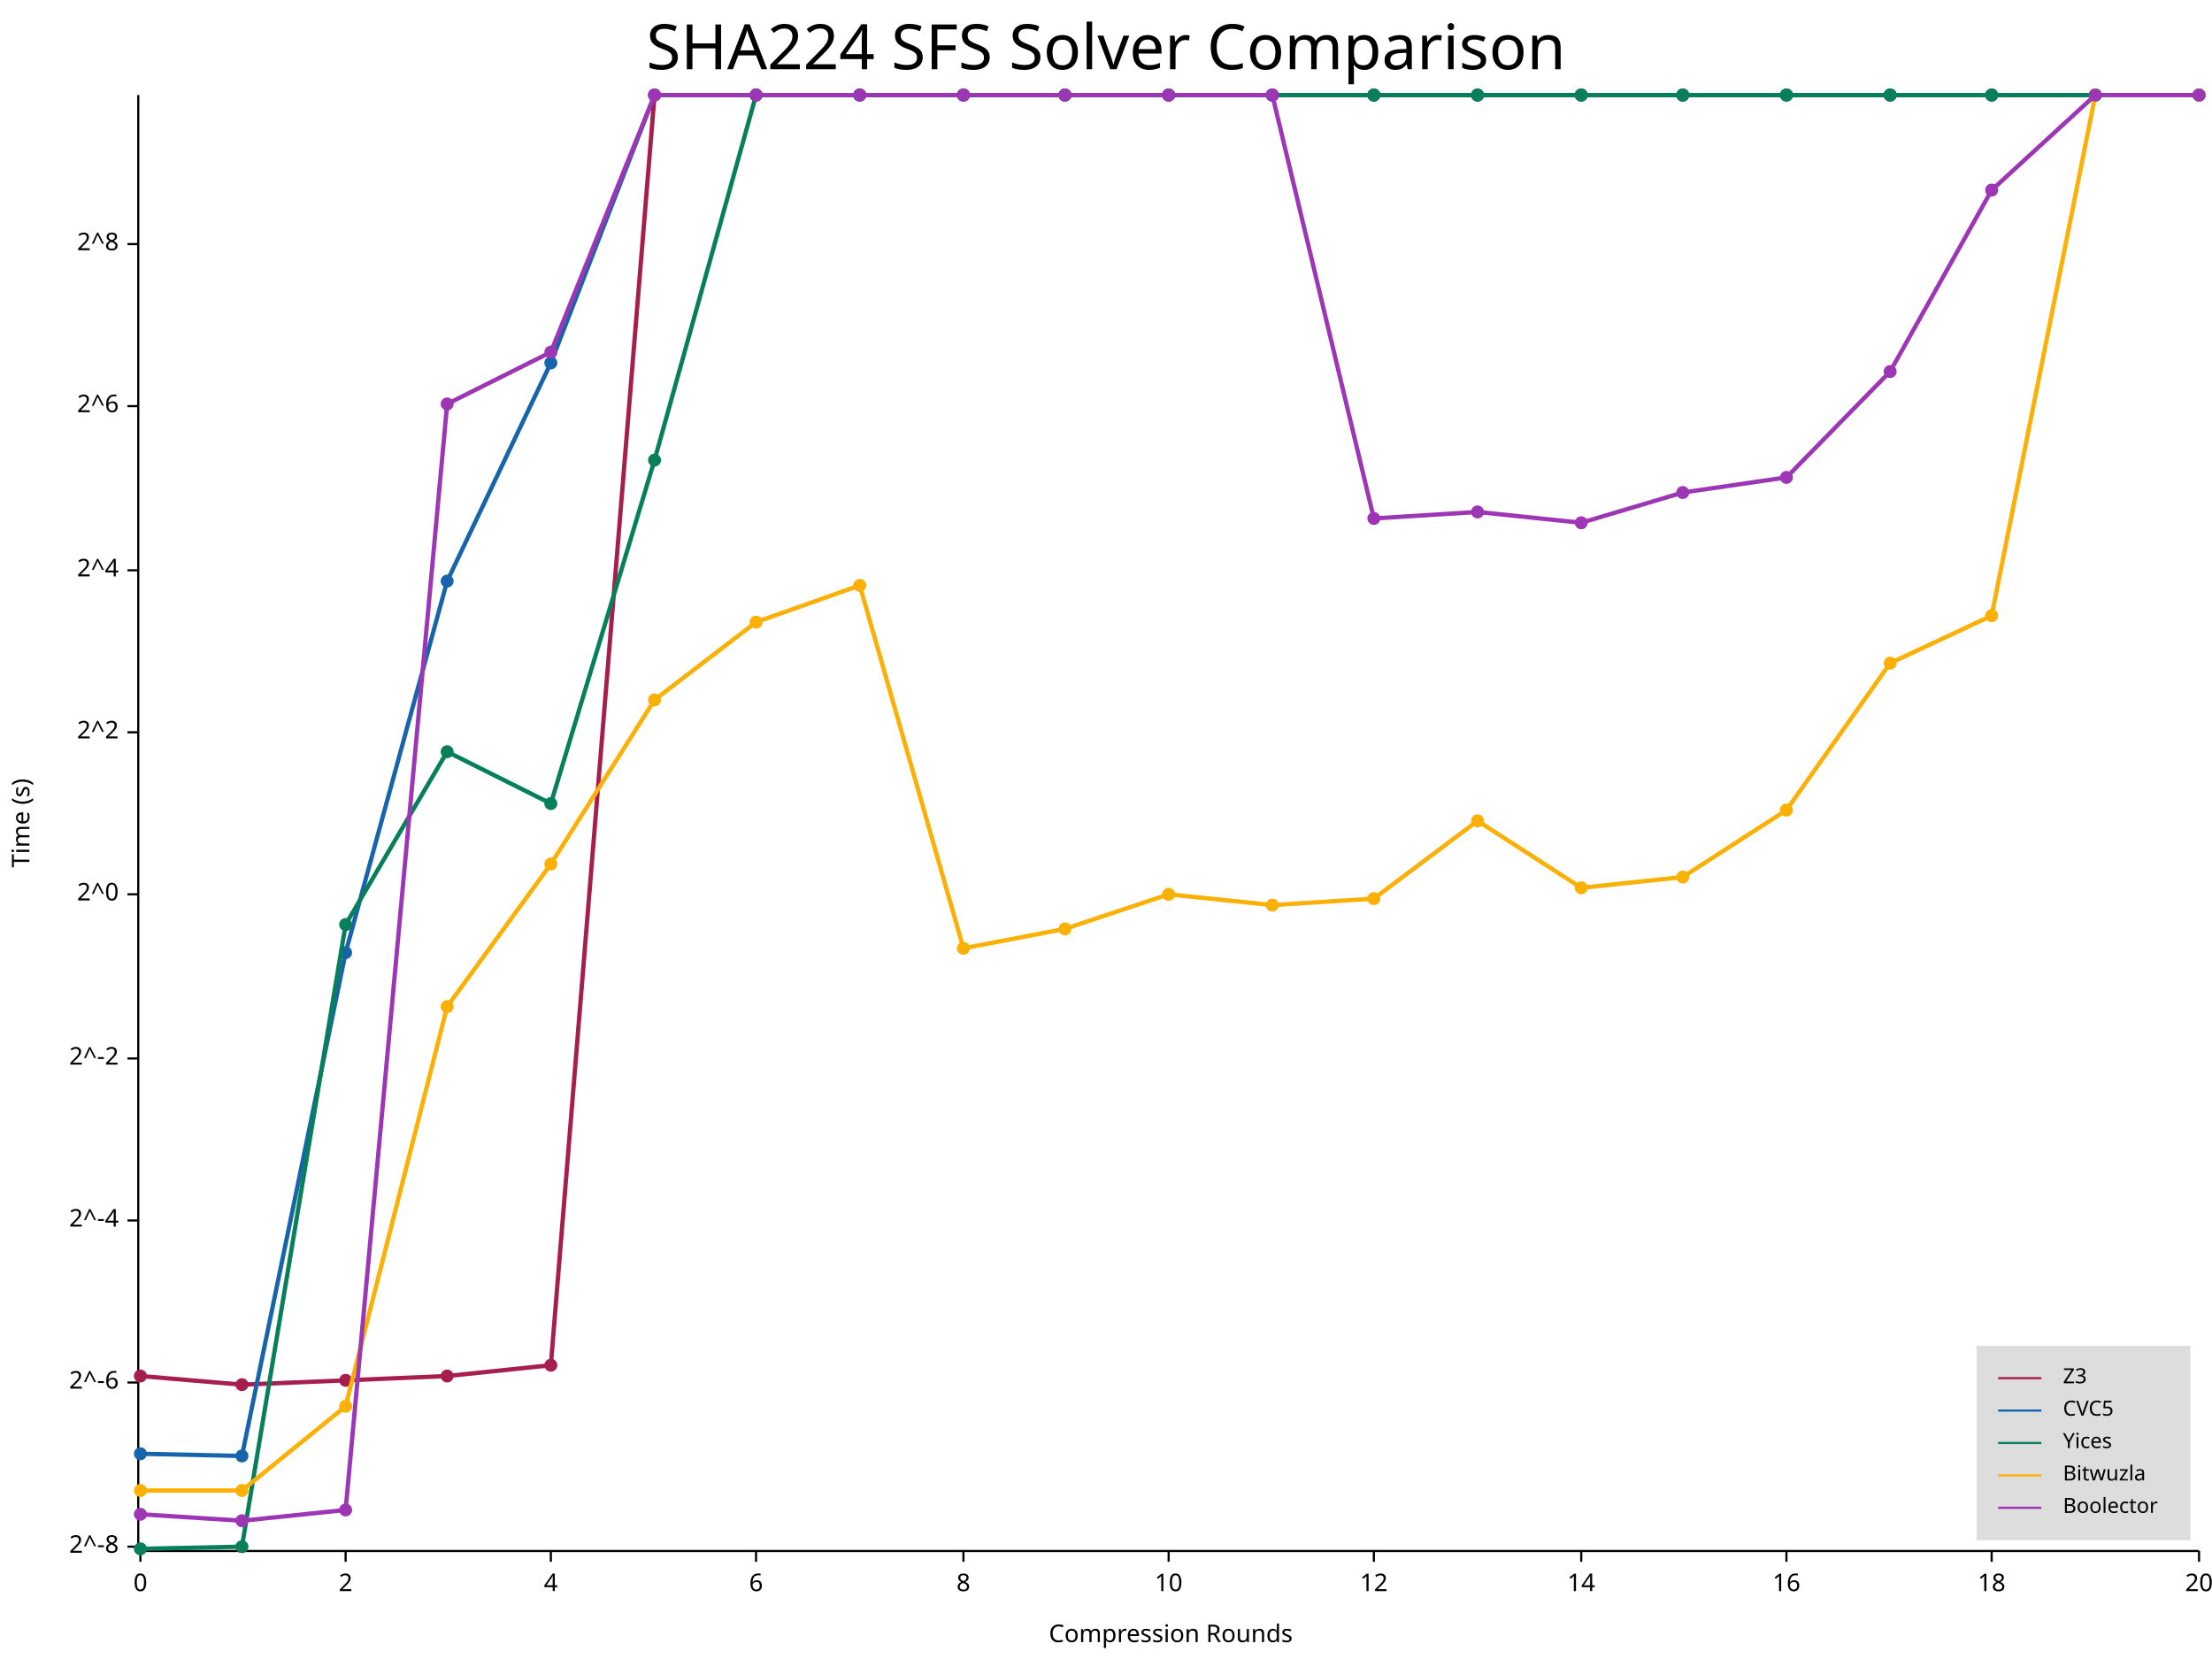
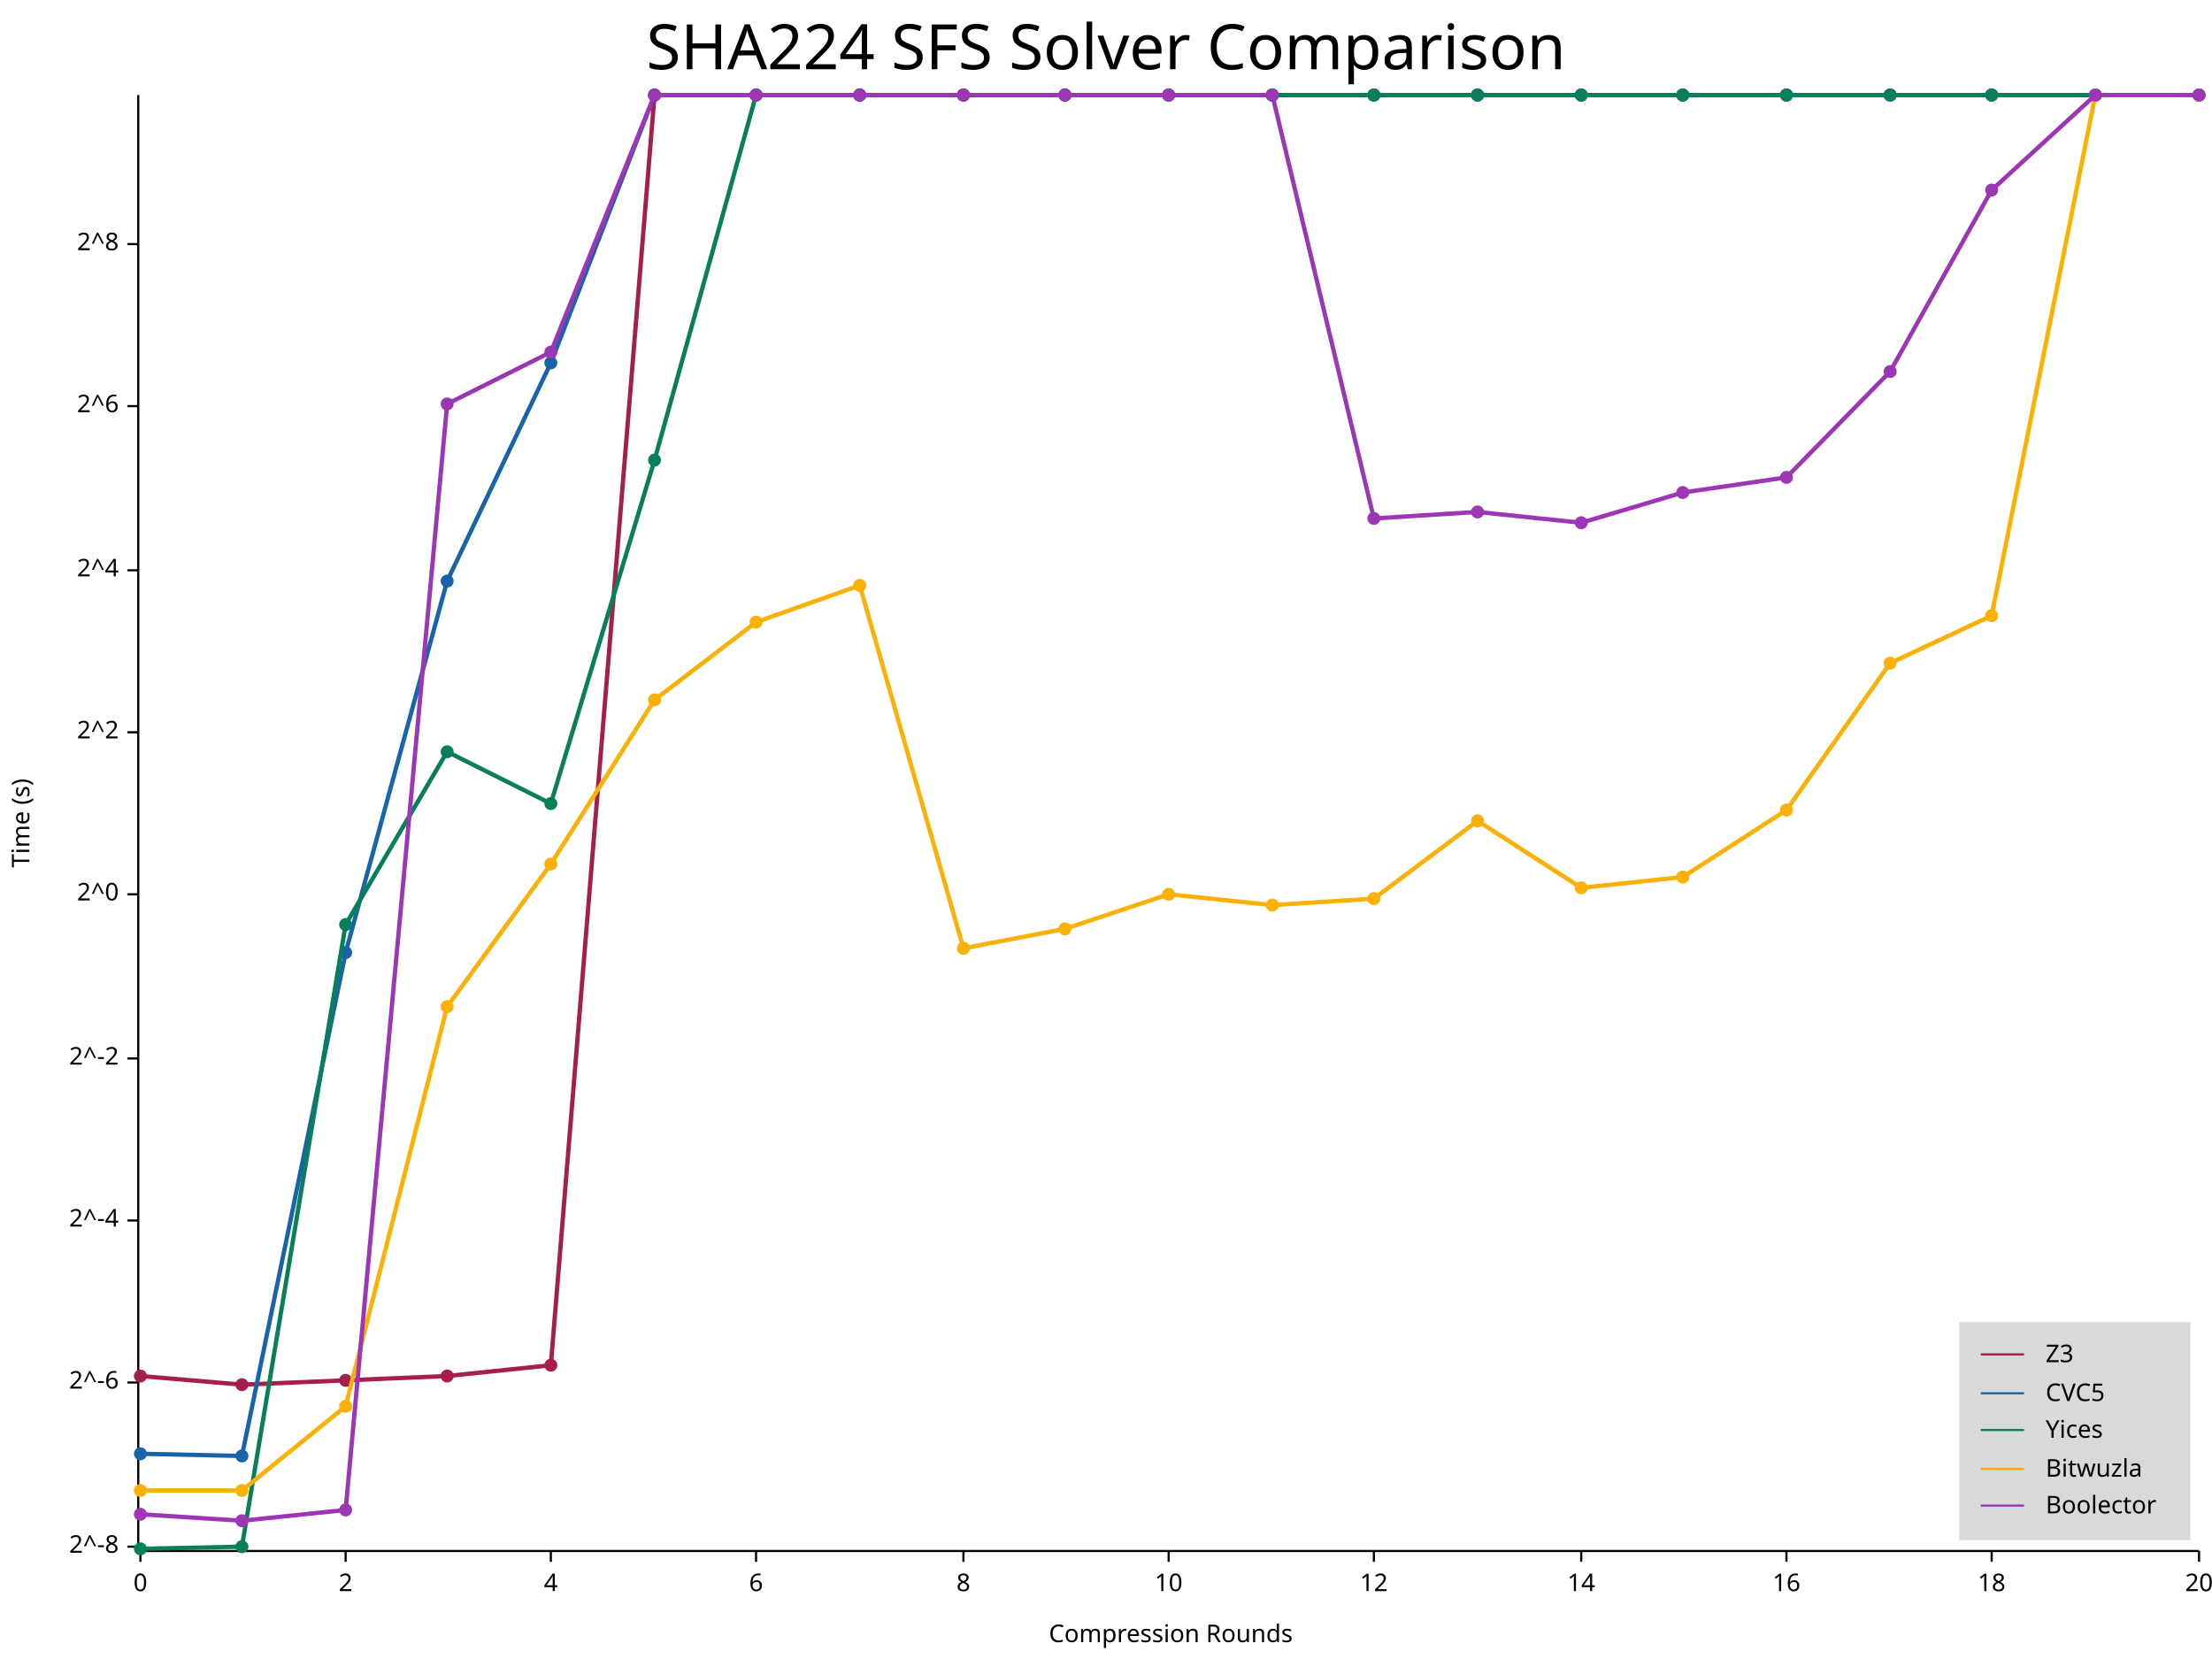
<svg xmlns="http://www.w3.org/2000/svg" width="1024" height="768" viewBox="0 0 1024 768">
  <rect x="0" y="0" width="1024" height="768" opacity="1" fill="#FFFFFF" stroke="none" />
  <text x="512" y="10" dy="0.76em" text-anchor="middle" font-family="noto sans" font-size="29.032" opacity="1" fill="#000000">
SHA224 SFS Solver Comparison
</text>
  <text x="542" y="763" dy="-0.5ex" text-anchor="middle" font-family="noto sans" font-size="11.29" opacity="1" fill="#000000">
Compression Rounds
</text>
  <polyline fill="none" opacity="1" stroke="#000000" stroke-width="1" points="65,718 1018,718 " />
  <text x="65" y="728" dy="0.76em" text-anchor="middle" font-family="noto sans" font-size="11.29" opacity="1" fill="#000000">
0
</text>
  <polyline fill="none" opacity="1" stroke="#000000" stroke-width="1" points="65,718 65,723 " />
  <text x="160" y="728" dy="0.76em" text-anchor="middle" font-family="noto sans" font-size="11.29" opacity="1" fill="#000000">
2
</text>
  <polyline fill="none" opacity="1" stroke="#000000" stroke-width="1" points="160,718 160,723 " />
  <text x="255" y="728" dy="0.76em" text-anchor="middle" font-family="noto sans" font-size="11.29" opacity="1" fill="#000000">
4
</text>
  <polyline fill="none" opacity="1" stroke="#000000" stroke-width="1" points="255,718 255,723 " />
  <text x="350" y="728" dy="0.76em" text-anchor="middle" font-family="noto sans" font-size="11.29" opacity="1" fill="#000000">
6
</text>
  <polyline fill="none" opacity="1" stroke="#000000" stroke-width="1" points="350,718 350,723 " />
  <text x="446" y="728" dy="0.76em" text-anchor="middle" font-family="noto sans" font-size="11.29" opacity="1" fill="#000000">
8
</text>
  <polyline fill="none" opacity="1" stroke="#000000" stroke-width="1" points="446,718 446,723 " />
  <text x="541" y="728" dy="0.76em" text-anchor="middle" font-family="noto sans" font-size="11.29" opacity="1" fill="#000000">
10
</text>
  <polyline fill="none" opacity="1" stroke="#000000" stroke-width="1" points="541,718 541,723 " />
  <text x="636" y="728" dy="0.76em" text-anchor="middle" font-family="noto sans" font-size="11.29" opacity="1" fill="#000000">
12
</text>
  <polyline fill="none" opacity="1" stroke="#000000" stroke-width="1" points="636,718 636,723 " />
  <text x="732" y="728" dy="0.76em" text-anchor="middle" font-family="noto sans" font-size="11.29" opacity="1" fill="#000000">
14
</text>
  <polyline fill="none" opacity="1" stroke="#000000" stroke-width="1" points="732,718 732,723 " />
  <text x="827" y="728" dy="0.76em" text-anchor="middle" font-family="noto sans" font-size="11.29" opacity="1" fill="#000000">
16
</text>
  <polyline fill="none" opacity="1" stroke="#000000" stroke-width="1" points="827,718 827,723 " />
  <text x="922" y="728" dy="0.76em" text-anchor="middle" font-family="noto sans" font-size="11.29" opacity="1" fill="#000000">
18
</text>
  <polyline fill="none" opacity="1" stroke="#000000" stroke-width="1" points="922,718 922,723 " />
  <text x="1018" y="728" dy="0.76em" text-anchor="middle" font-family="noto sans" font-size="11.29" opacity="1" fill="#000000">
20
</text>
  <polyline fill="none" opacity="1" stroke="#000000" stroke-width="1" points="1018,718 1018,723 " />
  <text x="5" y="381" dy="0.76em" text-anchor="middle" font-family="noto sans" font-size="11.29" opacity="1" fill="#000000" transform="rotate(270, 5, 381)">
Time (s)
</text>
  <polyline fill="none" opacity="1" stroke="#000000" stroke-width="1" points="64,44 64,717 " />
  <text x="55" y="716" dy="0.5ex" text-anchor="end" font-family="noto sans" font-size="11.29" opacity="1" fill="#000000">
2^-8
</text>
  <polyline fill="none" opacity="1" stroke="#000000" stroke-width="1" points="59,716 64,716 " />
  <text x="55" y="640" dy="0.5ex" text-anchor="end" font-family="noto sans" font-size="11.29" opacity="1" fill="#000000">
2^-6
</text>
  <polyline fill="none" opacity="1" stroke="#000000" stroke-width="1" points="59,640 64,640 " />
  <text x="55" y="565" dy="0.5ex" text-anchor="end" font-family="noto sans" font-size="11.29" opacity="1" fill="#000000">
2^-4
</text>
  <polyline fill="none" opacity="1" stroke="#000000" stroke-width="1" points="59,565 64,565 " />
  <text x="55" y="490" dy="0.5ex" text-anchor="end" font-family="noto sans" font-size="11.29" opacity="1" fill="#000000">
2^-2
</text>
  <polyline fill="none" opacity="1" stroke="#000000" stroke-width="1" points="59,490 64,490 " />
  <text x="55" y="414" dy="0.5ex" text-anchor="end" font-family="noto sans" font-size="11.29" opacity="1" fill="#000000">
2^0
</text>
  <polyline fill="none" opacity="1" stroke="#000000" stroke-width="1" points="59,414 64,414 " />
  <text x="55" y="339" dy="0.5ex" text-anchor="end" font-family="noto sans" font-size="11.29" opacity="1" fill="#000000">
2^2
</text>
  <polyline fill="none" opacity="1" stroke="#000000" stroke-width="1" points="59,339 64,339 " />
  <text x="55" y="264" dy="0.5ex" text-anchor="end" font-family="noto sans" font-size="11.29" opacity="1" fill="#000000">
2^4
</text>
  <polyline fill="none" opacity="1" stroke="#000000" stroke-width="1" points="59,264 64,264 " />
  <text x="55" y="188" dy="0.5ex" text-anchor="end" font-family="noto sans" font-size="11.29" opacity="1" fill="#000000">
2^6
</text>
  <polyline fill="none" opacity="1" stroke="#000000" stroke-width="1" points="59,188 64,188 " />
  <text x="55" y="113" dy="0.5ex" text-anchor="end" font-family="noto sans" font-size="11.29" opacity="1" fill="#000000">
2^8
</text>
  <polyline fill="none" opacity="1" stroke="#000000" stroke-width="1" points="59,113 64,113 " />
  <polyline fill="none" opacity="1" stroke="#A61E4D" stroke-width="2" points="65,637 112,641 160,639 207,637 255,632 303,44 350,44 398,44 446,44 493,44 541,44 589,44 636,44 684,44 732,44 779,44 827,44 875,44 922,44 970,44 1018,44 " />
  <circle cx="65" cy="637" r="3" opacity="1" fill="#A61E4D" stroke="none" stroke-width="1" />
  <circle cx="112" cy="641" r="3" opacity="1" fill="#A61E4D" stroke="none" stroke-width="1" />
  <circle cx="160" cy="639" r="3" opacity="1" fill="#A61E4D" stroke="none" stroke-width="1" />
  <circle cx="207" cy="637" r="3" opacity="1" fill="#A61E4D" stroke="none" stroke-width="1" />
  <circle cx="255" cy="632" r="3" opacity="1" fill="#A61E4D" stroke="none" stroke-width="1" />
  <circle cx="303" cy="44" r="3" opacity="1" fill="#A61E4D" stroke="none" stroke-width="1" />
  <circle cx="350" cy="44" r="3" opacity="1" fill="#A61E4D" stroke="none" stroke-width="1" />
  <circle cx="398" cy="44" r="3" opacity="1" fill="#A61E4D" stroke="none" stroke-width="1" />
  <circle cx="446" cy="44" r="3" opacity="1" fill="#A61E4D" stroke="none" stroke-width="1" />
  <circle cx="493" cy="44" r="3" opacity="1" fill="#A61E4D" stroke="none" stroke-width="1" />
  <circle cx="541" cy="44" r="3" opacity="1" fill="#A61E4D" stroke="none" stroke-width="1" />
  <circle cx="589" cy="44" r="3" opacity="1" fill="#A61E4D" stroke="none" stroke-width="1" />
  <circle cx="636" cy="44" r="3" opacity="1" fill="#A61E4D" stroke="none" stroke-width="1" />
  <circle cx="684" cy="44" r="3" opacity="1" fill="#A61E4D" stroke="none" stroke-width="1" />
  <circle cx="732" cy="44" r="3" opacity="1" fill="#A61E4D" stroke="none" stroke-width="1" />
  <circle cx="779" cy="44" r="3" opacity="1" fill="#A61E4D" stroke="none" stroke-width="1" />
  <circle cx="827" cy="44" r="3" opacity="1" fill="#A61E4D" stroke="none" stroke-width="1" />
  <circle cx="875" cy="44" r="3" opacity="1" fill="#A61E4D" stroke="none" stroke-width="1" />
  <circle cx="922" cy="44" r="3" opacity="1" fill="#A61E4D" stroke="none" stroke-width="1" />
  <circle cx="970" cy="44" r="3" opacity="1" fill="#A61E4D" stroke="none" stroke-width="1" />
  <circle cx="1018" cy="44" r="3" opacity="1" fill="#A61E4D" stroke="none" stroke-width="1" />
  <polyline fill="none" opacity="1" stroke="#1864AB" stroke-width="2" points="65,673 112,674 160,441 207,269 255,168 303,44 350,44 398,44 446,44 493,44 541,44 589,44 636,44 684,44 732,44 779,44 827,44 875,44 922,44 970,44 1018,44 " />
  <circle cx="65" cy="673" r="3" opacity="1" fill="#1864AB" stroke="none" stroke-width="1" />
  <circle cx="112" cy="674" r="3" opacity="1" fill="#1864AB" stroke="none" stroke-width="1" />
  <circle cx="160" cy="441" r="3" opacity="1" fill="#1864AB" stroke="none" stroke-width="1" />
  <circle cx="207" cy="269" r="3" opacity="1" fill="#1864AB" stroke="none" stroke-width="1" />
  <circle cx="255" cy="168" r="3" opacity="1" fill="#1864AB" stroke="none" stroke-width="1" />
  <circle cx="303" cy="44" r="3" opacity="1" fill="#1864AB" stroke="none" stroke-width="1" />
  <circle cx="350" cy="44" r="3" opacity="1" fill="#1864AB" stroke="none" stroke-width="1" />
  <circle cx="398" cy="44" r="3" opacity="1" fill="#1864AB" stroke="none" stroke-width="1" />
  <circle cx="446" cy="44" r="3" opacity="1" fill="#1864AB" stroke="none" stroke-width="1" />
  <circle cx="493" cy="44" r="3" opacity="1" fill="#1864AB" stroke="none" stroke-width="1" />
  <circle cx="541" cy="44" r="3" opacity="1" fill="#1864AB" stroke="none" stroke-width="1" />
  <circle cx="589" cy="44" r="3" opacity="1" fill="#1864AB" stroke="none" stroke-width="1" />
  <circle cx="636" cy="44" r="3" opacity="1" fill="#1864AB" stroke="none" stroke-width="1" />
  <circle cx="684" cy="44" r="3" opacity="1" fill="#1864AB" stroke="none" stroke-width="1" />
  <circle cx="732" cy="44" r="3" opacity="1" fill="#1864AB" stroke="none" stroke-width="1" />
  <circle cx="779" cy="44" r="3" opacity="1" fill="#1864AB" stroke="none" stroke-width="1" />
  <circle cx="827" cy="44" r="3" opacity="1" fill="#1864AB" stroke="none" stroke-width="1" />
  <circle cx="875" cy="44" r="3" opacity="1" fill="#1864AB" stroke="none" stroke-width="1" />
  <circle cx="922" cy="44" r="3" opacity="1" fill="#1864AB" stroke="none" stroke-width="1" />
  <circle cx="970" cy="44" r="3" opacity="1" fill="#1864AB" stroke="none" stroke-width="1" />
  <circle cx="1018" cy="44" r="3" opacity="1" fill="#1864AB" stroke="none" stroke-width="1" />
  <polyline fill="none" opacity="1" stroke="#087F5B" stroke-width="2" points="65,717 112,716 160,428 207,348 255,372 303,213 350,44 398,44 446,44 493,44 541,44 589,44 636,44 684,44 732,44 779,44 827,44 875,44 922,44 970,44 1018,44 " />
  <circle cx="65" cy="717" r="3" opacity="1" fill="#087F5B" stroke="none" stroke-width="1" />
  <circle cx="112" cy="716" r="3" opacity="1" fill="#087F5B" stroke="none" stroke-width="1" />
  <circle cx="160" cy="428" r="3" opacity="1" fill="#087F5B" stroke="none" stroke-width="1" />
  <circle cx="207" cy="348" r="3" opacity="1" fill="#087F5B" stroke="none" stroke-width="1" />
  <circle cx="255" cy="372" r="3" opacity="1" fill="#087F5B" stroke="none" stroke-width="1" />
  <circle cx="303" cy="213" r="3" opacity="1" fill="#087F5B" stroke="none" stroke-width="1" />
  <circle cx="350" cy="44" r="3" opacity="1" fill="#087F5B" stroke="none" stroke-width="1" />
  <circle cx="398" cy="44" r="3" opacity="1" fill="#087F5B" stroke="none" stroke-width="1" />
  <circle cx="446" cy="44" r="3" opacity="1" fill="#087F5B" stroke="none" stroke-width="1" />
  <circle cx="493" cy="44" r="3" opacity="1" fill="#087F5B" stroke="none" stroke-width="1" />
  <circle cx="541" cy="44" r="3" opacity="1" fill="#087F5B" stroke="none" stroke-width="1" />
  <circle cx="589" cy="44" r="3" opacity="1" fill="#087F5B" stroke="none" stroke-width="1" />
  <circle cx="636" cy="44" r="3" opacity="1" fill="#087F5B" stroke="none" stroke-width="1" />
  <circle cx="684" cy="44" r="3" opacity="1" fill="#087F5B" stroke="none" stroke-width="1" />
  <circle cx="732" cy="44" r="3" opacity="1" fill="#087F5B" stroke="none" stroke-width="1" />
  <circle cx="779" cy="44" r="3" opacity="1" fill="#087F5B" stroke="none" stroke-width="1" />
  <circle cx="827" cy="44" r="3" opacity="1" fill="#087F5B" stroke="none" stroke-width="1" />
  <circle cx="875" cy="44" r="3" opacity="1" fill="#087F5B" stroke="none" stroke-width="1" />
  <circle cx="922" cy="44" r="3" opacity="1" fill="#087F5B" stroke="none" stroke-width="1" />
  <circle cx="970" cy="44" r="3" opacity="1" fill="#087F5B" stroke="none" stroke-width="1" />
  <circle cx="1018" cy="44" r="3" opacity="1" fill="#087F5B" stroke="none" stroke-width="1" />
  <polyline fill="none" opacity="1" stroke="#FAB005" stroke-width="2" points="65,690 112,690 160,651 207,466 255,400 303,324 350,288 398,271 446,439 493,430 541,414 589,419 636,416 684,380 732,411 779,406 827,375 875,307 922,285 970,44 1018,44 " />
  <circle cx="65" cy="690" r="3" opacity="1" fill="#FAB005" stroke="none" stroke-width="1" />
  <circle cx="112" cy="690" r="3" opacity="1" fill="#FAB005" stroke="none" stroke-width="1" />
  <circle cx="160" cy="651" r="3" opacity="1" fill="#FAB005" stroke="none" stroke-width="1" />
  <circle cx="207" cy="466" r="3" opacity="1" fill="#FAB005" stroke="none" stroke-width="1" />
  <circle cx="255" cy="400" r="3" opacity="1" fill="#FAB005" stroke="none" stroke-width="1" />
  <circle cx="303" cy="324" r="3" opacity="1" fill="#FAB005" stroke="none" stroke-width="1" />
  <circle cx="350" cy="288" r="3" opacity="1" fill="#FAB005" stroke="none" stroke-width="1" />
  <circle cx="398" cy="271" r="3" opacity="1" fill="#FAB005" stroke="none" stroke-width="1" />
  <circle cx="446" cy="439" r="3" opacity="1" fill="#FAB005" stroke="none" stroke-width="1" />
  <circle cx="493" cy="430" r="3" opacity="1" fill="#FAB005" stroke="none" stroke-width="1" />
  <circle cx="541" cy="414" r="3" opacity="1" fill="#FAB005" stroke="none" stroke-width="1" />
  <circle cx="589" cy="419" r="3" opacity="1" fill="#FAB005" stroke="none" stroke-width="1" />
  <circle cx="636" cy="416" r="3" opacity="1" fill="#FAB005" stroke="none" stroke-width="1" />
  <circle cx="684" cy="380" r="3" opacity="1" fill="#FAB005" stroke="none" stroke-width="1" />
  <circle cx="732" cy="411" r="3" opacity="1" fill="#FAB005" stroke="none" stroke-width="1" />
  <circle cx="779" cy="406" r="3" opacity="1" fill="#FAB005" stroke="none" stroke-width="1" />
  <circle cx="827" cy="375" r="3" opacity="1" fill="#FAB005" stroke="none" stroke-width="1" />
  <circle cx="875" cy="307" r="3" opacity="1" fill="#FAB005" stroke="none" stroke-width="1" />
  <circle cx="922" cy="285" r="3" opacity="1" fill="#FAB005" stroke="none" stroke-width="1" />
  <circle cx="970" cy="44" r="3" opacity="1" fill="#FAB005" stroke="none" stroke-width="1" />
  <circle cx="1018" cy="44" r="3" opacity="1" fill="#FAB005" stroke="none" stroke-width="1" />
  <polyline fill="none" opacity="1" stroke="#9C36B5" stroke-width="2" points="65,701 112,704 160,699 207,187 255,163 303,44 350,44 398,44 446,44 493,44 541,44 589,44 636,240 684,237 732,242 779,228 827,221 875,172 922,88 970,44 1018,44 " />
  <circle cx="65" cy="701" r="3" opacity="1" fill="#9C36B5" stroke="none" stroke-width="1" />
  <circle cx="112" cy="704" r="3" opacity="1" fill="#9C36B5" stroke="none" stroke-width="1" />
  <circle cx="160" cy="699" r="3" opacity="1" fill="#9C36B5" stroke="none" stroke-width="1" />
  <circle cx="207" cy="187" r="3" opacity="1" fill="#9C36B5" stroke="none" stroke-width="1" />
  <circle cx="255" cy="163" r="3" opacity="1" fill="#9C36B5" stroke="none" stroke-width="1" />
  <circle cx="303" cy="44" r="3" opacity="1" fill="#9C36B5" stroke="none" stroke-width="1" />
  <circle cx="350" cy="44" r="3" opacity="1" fill="#9C36B5" stroke="none" stroke-width="1" />
  <circle cx="398" cy="44" r="3" opacity="1" fill="#9C36B5" stroke="none" stroke-width="1" />
  <circle cx="446" cy="44" r="3" opacity="1" fill="#9C36B5" stroke="none" stroke-width="1" />
  <circle cx="493" cy="44" r="3" opacity="1" fill="#9C36B5" stroke="none" stroke-width="1" />
  <circle cx="541" cy="44" r="3" opacity="1" fill="#9C36B5" stroke="none" stroke-width="1" />
  <circle cx="589" cy="44" r="3" opacity="1" fill="#9C36B5" stroke="none" stroke-width="1" />
  <circle cx="636" cy="240" r="3" opacity="1" fill="#9C36B5" stroke="none" stroke-width="1" />
  <circle cx="684" cy="237" r="3" opacity="1" fill="#9C36B5" stroke="none" stroke-width="1" />
  <circle cx="732" cy="242" r="3" opacity="1" fill="#9C36B5" stroke="none" stroke-width="1" />
  <circle cx="779" cy="228" r="3" opacity="1" fill="#9C36B5" stroke="none" stroke-width="1" />
  <circle cx="827" cy="221" r="3" opacity="1" fill="#9C36B5" stroke="none" stroke-width="1" />
  <circle cx="875" cy="172" r="3" opacity="1" fill="#9C36B5" stroke="none" stroke-width="1" />
  <circle cx="922" cy="88" r="3" opacity="1" fill="#9C36B5" stroke="none" stroke-width="1" />
  <circle cx="970" cy="44" r="3" opacity="1" fill="#9C36B5" stroke="none" stroke-width="1" />
  <circle cx="1018" cy="44" r="3" opacity="1" fill="#9C36B5" stroke="none" stroke-width="1" />
-   <rect x="915" y="623" width="99" height="90" opacity="0.3" fill="#8C8C8C" stroke="none" />
-   <text x="955" y="633" dy="0.76em" text-anchor="start" font-family="sans-serif" font-size="9.677" opacity="1" fill="#000000">
+   <rect x="907" y="612" width="107" height="101" opacity="0.5" fill="#B4B4B4" stroke="none" />
+   <text x="947" y="622" dy="0.76em" text-anchor="start" font-family="noto sans" font-size="11.29" opacity="1" fill="#000000">
Z3
</text>
-   <text x="955" y="648" dy="0.76em" text-anchor="start" font-family="sans-serif" font-size="9.677" opacity="1" fill="#000000">
+   <text x="947" y="640" dy="0.76em" text-anchor="start" font-family="noto sans" font-size="11.29" opacity="1" fill="#000000">
CVC5
</text>
-   <text x="955" y="663" dy="0.76em" text-anchor="start" font-family="sans-serif" font-size="9.677" opacity="1" fill="#000000">
+   <text x="947" y="657" dy="0.76em" text-anchor="start" font-family="noto sans" font-size="11.29" opacity="1" fill="#000000">
Yices
</text>
-   <text x="955" y="678" dy="0.76em" text-anchor="start" font-family="sans-serif" font-size="9.677" opacity="1" fill="#000000">
+   <text x="947" y="675" dy="0.76em" text-anchor="start" font-family="noto sans" font-size="11.29" opacity="1" fill="#000000">
Bitwuzla
</text>
-   <text x="955" y="693" dy="0.76em" text-anchor="start" font-family="sans-serif" font-size="9.677" opacity="1" fill="#000000">
+   <text x="947" y="692" dy="0.76em" text-anchor="start" font-family="noto sans" font-size="11.29" opacity="1" fill="#000000">
Boolector
</text>
-   <polyline fill="none" opacity="1" stroke="#A61E4D" stroke-width="1" points="925,638 945,638 " />
-   <polyline fill="none" opacity="1" stroke="#1864AB" stroke-width="1" points="925,653 945,653 " />
-   <polyline fill="none" opacity="1" stroke="#087F5B" stroke-width="1" points="925,668 945,668 " />
-   <polyline fill="none" opacity="1" stroke="#FAB005" stroke-width="1" points="925,683 945,683 " />
-   <polyline fill="none" opacity="1" stroke="#9C36B5" stroke-width="1" points="925,698 945,698 " />
+   <polyline fill="none" opacity="1" stroke="#A61E4D" stroke-width="1" points="917,627 937,627 " />
+   <polyline fill="none" opacity="1" stroke="#1864AB" stroke-width="1" points="917,645 937,645 " />
+   <polyline fill="none" opacity="1" stroke="#087F5B" stroke-width="1" points="917,662 937,662 " />
+   <polyline fill="none" opacity="1" stroke="#FAB005" stroke-width="1" points="917,680 937,680 " />
+   <polyline fill="none" opacity="1" stroke="#9C36B5" stroke-width="1" points="917,697 937,697 " />
</svg>
